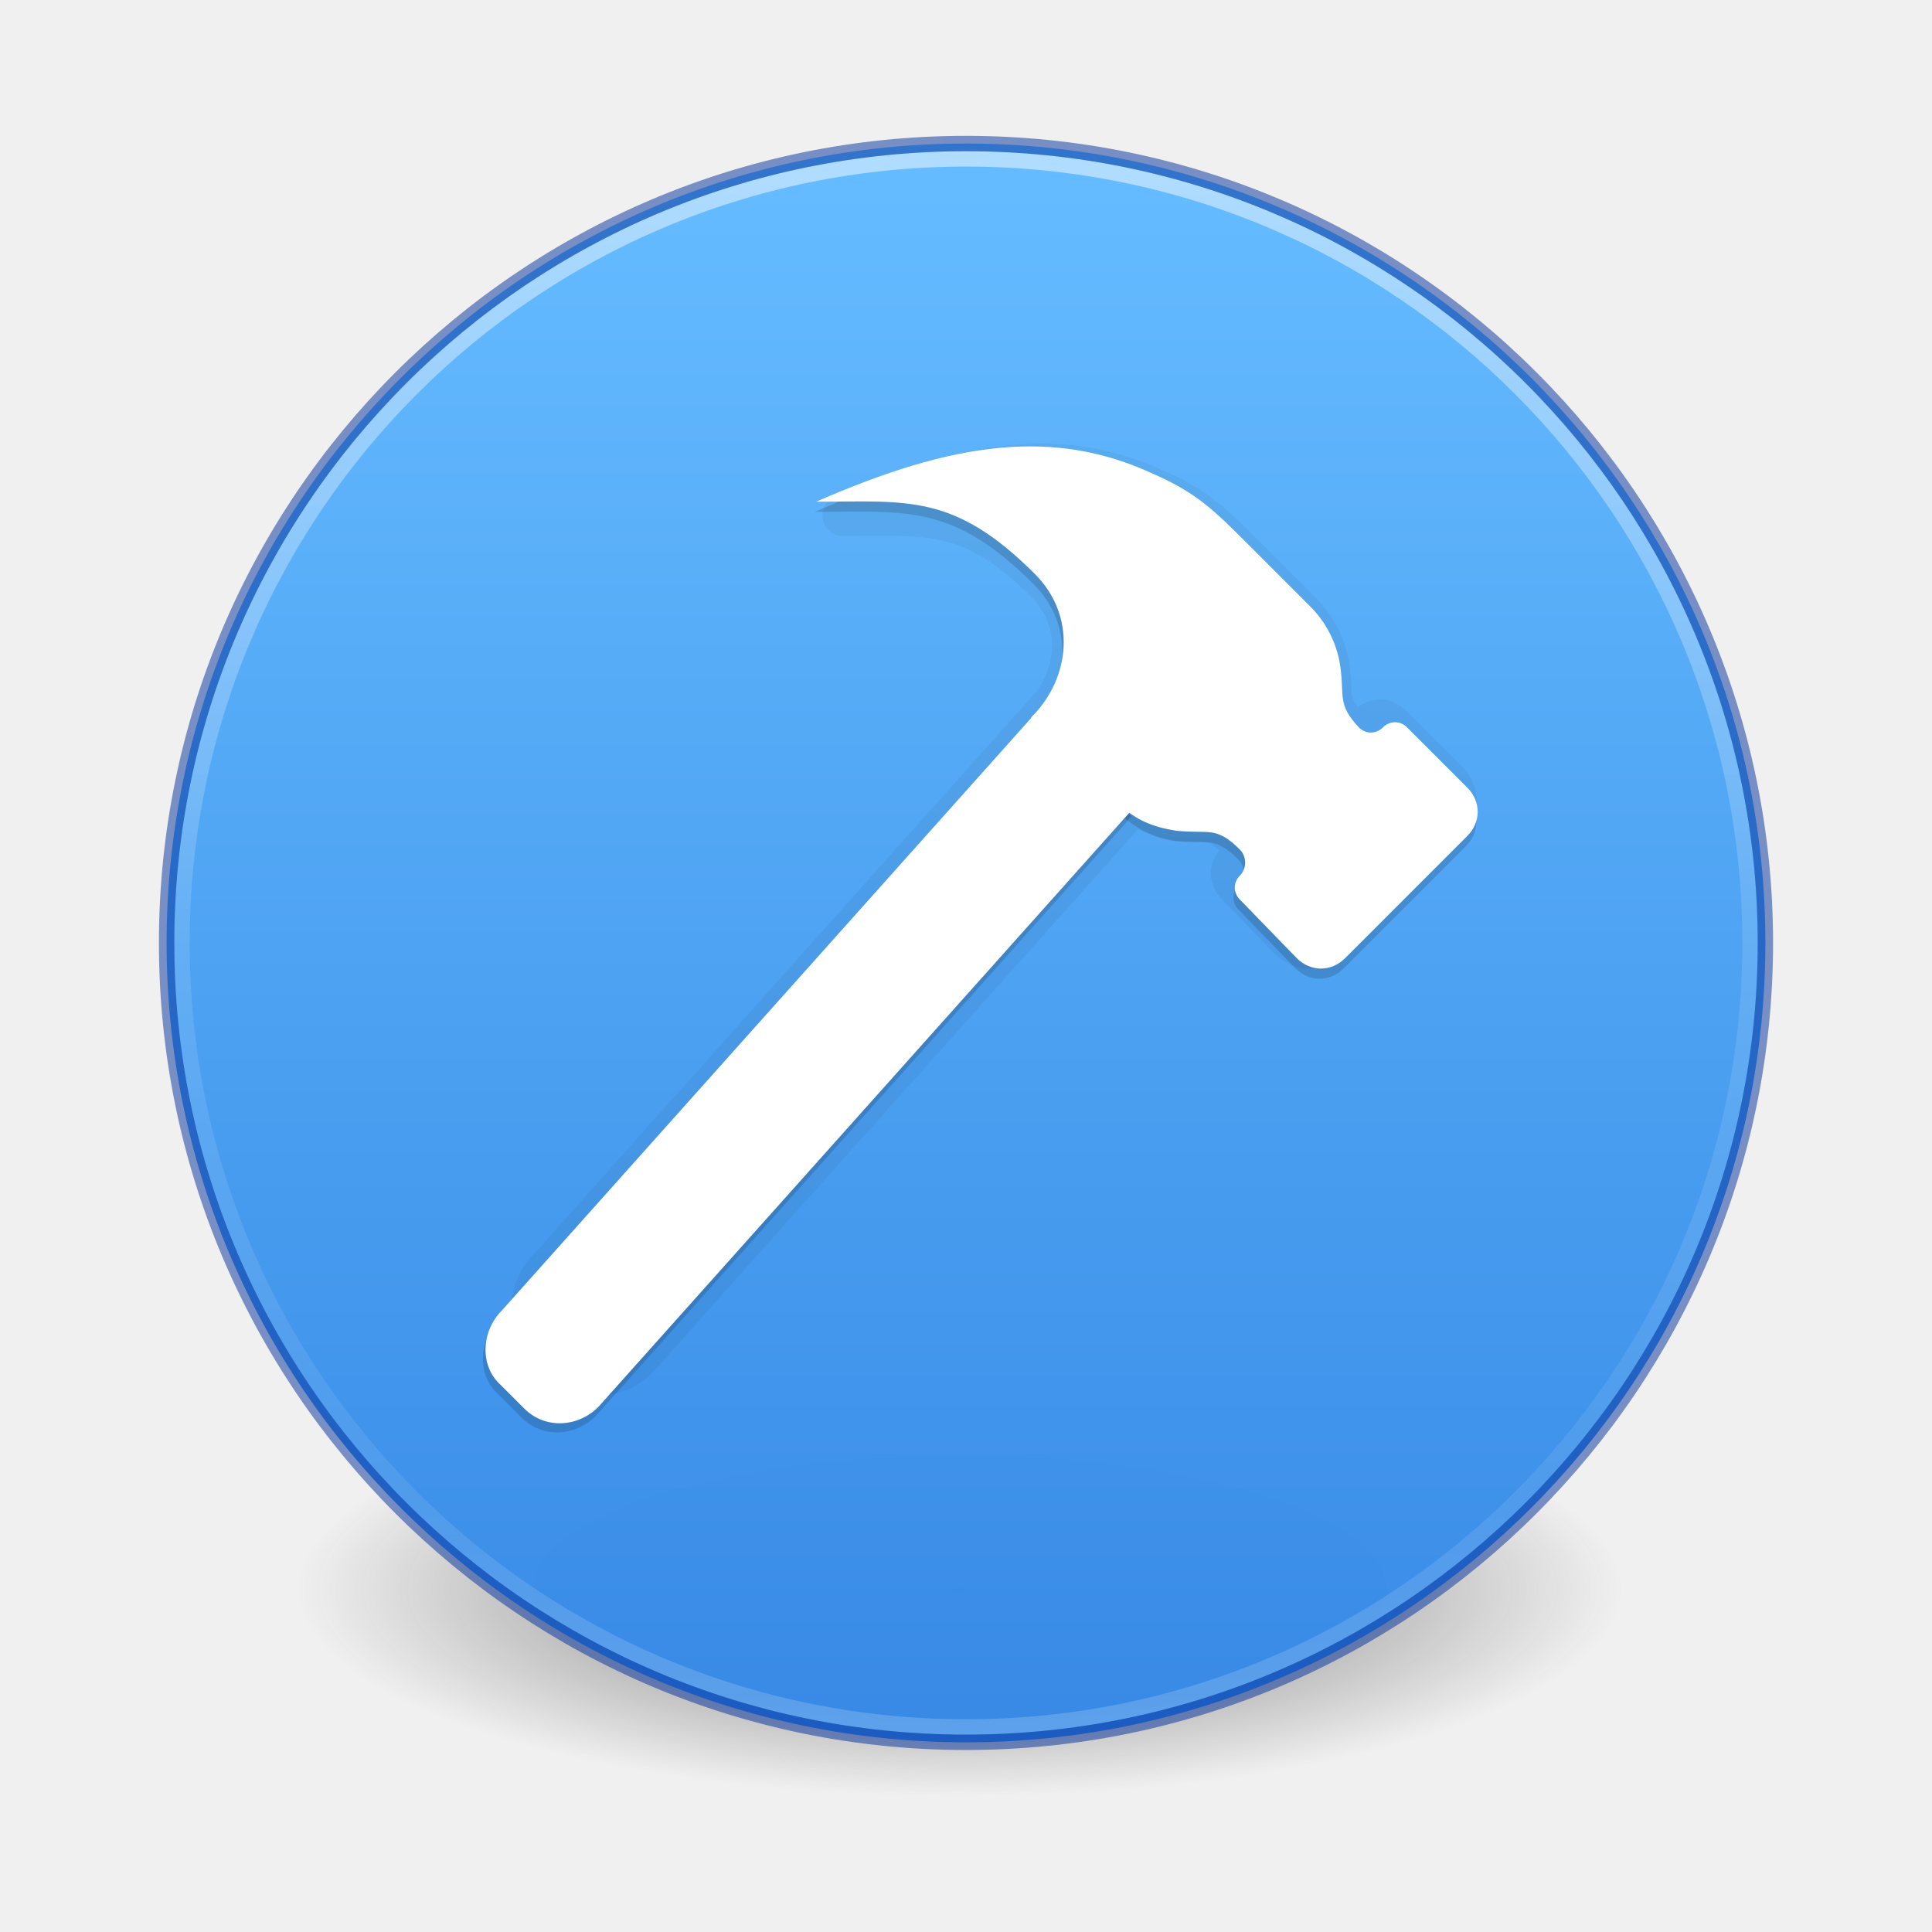
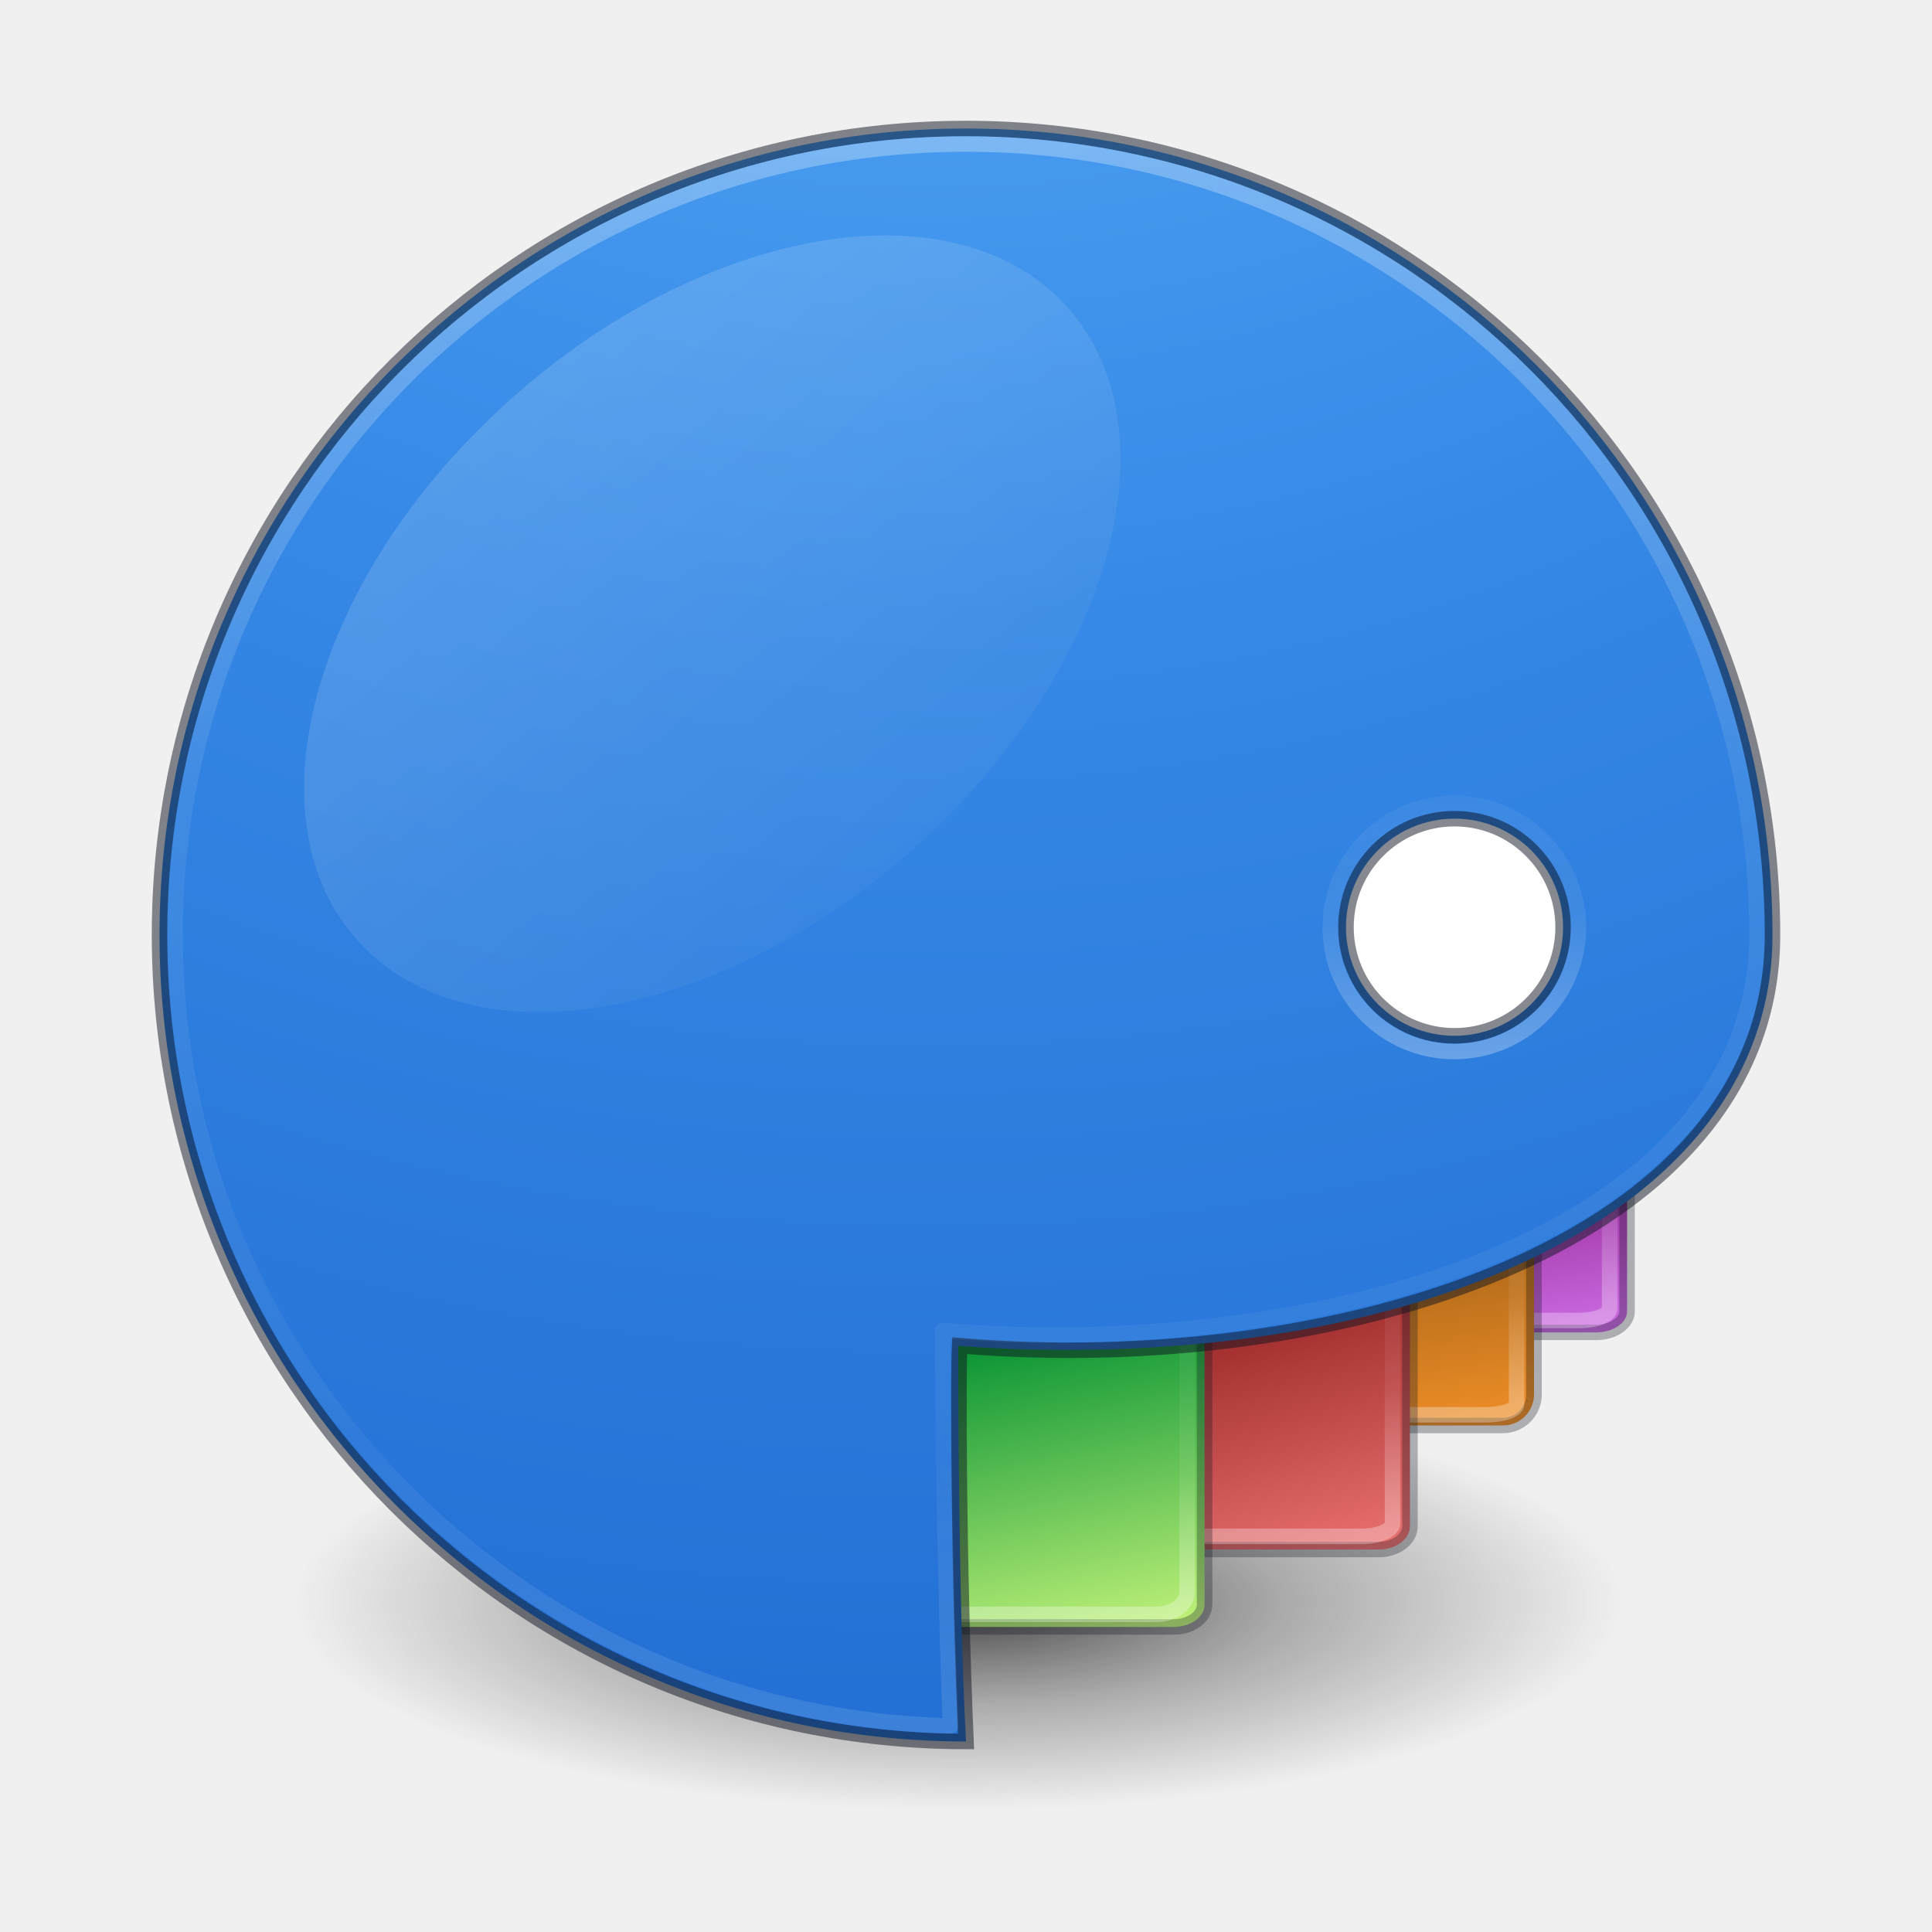
- <svg xmlns="http://www.w3.org/2000/svg" xmlns:xlink="http://www.w3.org/1999/xlink" version="1.1" width="64" height="64" id="svg3767">
-   <defs id="defs3769">
-     <linearGradient id="linearGradient4011">
-       <stop id="stop4013" style="stop-color:#ffffff;stop-opacity:1" offset="0" />
-       <stop id="stop4015" style="stop-color:#ffffff;stop-opacity:0.235" offset="0.508" />
-       <stop id="stop4017" style="stop-color:#ffffff;stop-opacity:0.157" offset="0.835" />
-       <stop id="stop4019" style="stop-color:#ffffff;stop-opacity:0.392" offset="1" />
+ <svg xmlns="http://www.w3.org/2000/svg" xmlns:ns1="http://www.openswatchbook.org/uri/2009/osb" xmlns:xlink="http://www.w3.org/1999/xlink" version="1.1" width="64" height="64" id="svg5157">
+   <defs id="defs5159">
+     <linearGradient id="linearGradient1289">
+       <stop offset="0" style="stop-color:#cdf87e;stop-opacity:1" id="stop1285" />
+       <stop offset="1" style="stop-color:#109737;stop-opacity:1" id="stop1287" />
    </linearGradient>
-     <radialGradient xlink:href="#linearGradient3820-7-2-8-6" id="radialGradient3163" gradientUnits="userSpaceOnUse" gradientTransform="matrix(0.6869404,0,0,0.2146169,-4.02174,4.573331)" cx="99.157" cy="186.171" fx="99.157" fy="186.171" r="62.769" />
+     <linearGradient id="linearGradient1283">
+       <stop id="stop1275" style="stop-color:#ffffff;stop-opacity:1" offset="0" />
+       <stop id="stop1281" style="stop-color:#ffffff;stop-opacity:0.255" offset="1" />
+     </linearGradient>
+     <linearGradient id="linearGradient1115">
+       <stop id="stop1107" style="stop-color:#db7ef8;stop-opacity:1" offset="0" />
+       <stop id="stop1113" style="stop-color:#7e0d77;stop-opacity:1" offset="1" />
+     </linearGradient>
+     <linearGradient id="linearGradient1105">
+       <stop id="stop1097" style="stop-color:#f39129;stop-opacity:1" offset="0" />
+       <stop id="stop1103" style="stop-color:#7e4b0d;stop-opacity:1" offset="1" />
+     </linearGradient>
+     <linearGradient id="linearGradient1091">
+       <stop id="stop1083" style="stop-color:#f87e7e;stop-opacity:1" offset="0" />
+       <stop id="stop1089" style="stop-color:#7e0e0d;stop-opacity:1" offset="1" />
+     </linearGradient>
+     <linearGradient id="linearGradient1081">
+       <stop id="stop1073" style="stop-color:#cdf87e;stop-opacity:1" offset="0" />
+       <stop id="stop1079" style="stop-color:#1d7e0d;stop-opacity:1" offset="1" />
+     </linearGradient>
+     <linearGradient id="linearGradient952" ns1:paint="solid">
+       <stop style="stop-color:#000000;stop-opacity:1;" offset="0" id="stop950" />
+     </linearGradient>
    <linearGradient id="linearGradient3820-7-2-8-6">
      <stop id="stop3822-2-6-5-0" style="stop-color:#3d3d3d;stop-opacity:1" offset="0" />
      <stop id="stop3864-8-7-4-1" style="stop-color:#686868;stop-opacity:0.498" offset="0.5" />
      <stop id="stop3824-1-2-6-7" style="stop-color:#686868;stop-opacity:0" offset="1" />
    </linearGradient>
-     <linearGradient gradientTransform="matrix(2.756758,0,0,2.756758,-133.252,-67.40375)" gradientUnits="userSpaceOnUse" xlink:href="#linearGradient4011" id="linearGradient12398-3" y2="44.341" x2="71.204" y1="6.238" x1="71.204" />
-     <linearGradient gradientTransform="matrix(3.985624,0,0,2.979637,-8061.466,-9605.519)" gradientUnits="userSpaceOnUse" xlink:href="#linearGradient947-2" id="linearGradient11527-6-5" y2="3241.997" x2="2035.165" y1="3208.074" x1="2035.165" />
-     <linearGradient id="linearGradient947-2">
-       <stop id="stop943-7" style="stop-color:#64baff;stop-opacity:1" offset="0" />
-       <stop id="stop945-0" style="stop-color:#3689e6;stop-opacity:1" offset="1" />
+     <linearGradient id="linearGradient4806">
+       <stop offset="0" style="stop-color:#ffffff;stop-opacity:1" id="stop4808" />
+       <stop offset="0.424" style="stop-color:#ffffff;stop-opacity:0.235" id="stop4810" />
+       <stop offset="0.821" style="stop-color:#ffffff;stop-opacity:0.157" id="stop4812" />
+       <stop offset="1" style="stop-color:#ffffff;stop-opacity:0.392" id="stop4814" />
    </linearGradient>
-     <radialGradient cx="66.127" cy="48.768" r="31" fx="66.127" fy="48.768" id="radialGradient3381" xlink:href="#linearGradient3242-7-3-8-0-4-58-06" gradientUnits="userSpaceOnUse" gradientTransform="matrix(0,2.423525,-2.639279,0,226.369,-84.88818)" />
+     <linearGradient xlink:href="#linearGradient4806" id="linearGradient3118" gradientUnits="userSpaceOnUse" gradientTransform="matrix(4.16388,0,0,4.16388,-236.0326,-50.53443)" x1="71.204" y1="15.369" x2="71.204" y2="40.496" />
+     <radialGradient xlink:href="#linearGradient3820-7-2-8-6" id="radialGradient3163" gradientUnits="userSpaceOnUse" gradientTransform="matrix(0.6850502,0,0,0.2150277,-3.927532,68.46817)" cx="99.157" cy="186.171" fx="99.157" fy="186.171" r="62.769" />
    <linearGradient id="linearGradient3242-7-3-8-0-4-58-06">
-       <stop id="stop3244-5-8-5-6-4-3-8" style="stop-color:#cdf87e;stop-opacity:1" offset="0" />
-       <stop id="stop3246-9-5-1-5-3-0-7" style="stop-color:#a2e34f;stop-opacity:1" offset="0.262" />
-       <stop id="stop3248-7-2-0-7-5-35-9" style="stop-color:#68b723;stop-opacity:1" offset="0.661" />
-       <stop id="stop3250-8-2-8-5-6-40-4" style="stop-color:#1d7e0d;stop-opacity:1" offset="1" />
+       <stop offset="0" style="stop-color:#cdf87e;stop-opacity:1" id="stop3244-5-8-5-6-4-3-8" />
+       <stop offset="0.262" style="stop-color:#a2e34f;stop-opacity:1" id="stop3246-9-5-1-5-3-0-7" />
+       <stop offset="0.661" style="stop-color:#68b723;stop-opacity:1" id="stop3248-7-2-0-7-5-35-9" />
+       <stop offset="1" style="stop-color:#1d7e0d;stop-opacity:1" id="stop3250-8-2-8-5-6-40-4" />
    </linearGradient>
-     <linearGradient x1="24.139" y1="9.176" x2="24.139" y2="37.13" id="linearGradient3030" xlink:href="#linearGradient4361" gradientUnits="userSpaceOnUse" gradientTransform="matrix(2.113467,0,0,1.645562,50.72421,61.89995)" />
+     <radialGradient gradientTransform="matrix(0,2.423525,-2.639279,0,226.369,-84.88818)" gradientUnits="userSpaceOnUse" xlink:href="#linearGradient3242-7-3-8-0-4-58-06" id="radialGradient3381" fy="48.768" fx="66.127" r="31" cy="48.768" cx="66.127" />
+     <linearGradient gradientTransform="matrix(2.113467,0,0,1.645562,50.72421,61.89995)" gradientUnits="userSpaceOnUse" xlink:href="#linearGradient4361" id="linearGradient3030" y2="37.13" x2="24.139" y1="9.176" x1="24.139" />
    <linearGradient id="linearGradient4361">
-       <stop id="stop4363" style="stop-color:#ffffff;stop-opacity:1" offset="0" />
-       <stop id="stop4365" style="stop-color:#ffffff;stop-opacity:0.235" offset="0" />
-       <stop id="stop4367" style="stop-color:#ffffff;stop-opacity:0.157" offset="1" />
-       <stop id="stop4369" style="stop-color:#ffffff;stop-opacity:0.392" offset="1" />
+       <stop offset="0" style="stop-color:#ffffff;stop-opacity:1" id="stop4363" />
+       <stop offset="0" style="stop-color:#ffffff;stop-opacity:0.235" id="stop4365" />
+       <stop offset="1" style="stop-color:#ffffff;stop-opacity:0.157" id="stop4367" />
+       <stop offset="1" style="stop-color:#ffffff;stop-opacity:0.392" id="stop4369" />
    </linearGradient>
-     <linearGradient x1="24.139" y1="19.795" x2="24.139" y2="26.485" id="linearGradient3030-1" xlink:href="#linearGradient4351" gradientUnits="userSpaceOnUse" gradientTransform="matrix(1.659245,0,0,2.092852,60.83215,51.57179)" />
+     <linearGradient gradientTransform="matrix(1.659245,0,0,2.092852,60.83215,51.57179)" gradientUnits="userSpaceOnUse" xlink:href="#linearGradient4351" id="linearGradient3030-1" y2="26.485" x2="24.139" y1="19.795" x1="24.139" />
    <linearGradient id="linearGradient4351">
-       <stop id="stop4353" style="stop-color:#ffffff;stop-opacity:1" offset="0" />
-       <stop id="stop4355" style="stop-color:#ffffff;stop-opacity:0.235" offset="0" />
-       <stop id="stop4357" style="stop-color:#ffffff;stop-opacity:0.157" offset="1" />
-       <stop id="stop4359" style="stop-color:#ffffff;stop-opacity:0.392" offset="1" />
+       <stop offset="0" style="stop-color:#ffffff;stop-opacity:1" id="stop4353" />
+       <stop offset="0" style="stop-color:#ffffff;stop-opacity:0.235" id="stop4355" />
+       <stop offset="1" style="stop-color:#ffffff;stop-opacity:0.157" id="stop4357" />
+       <stop offset="1" style="stop-color:#ffffff;stop-opacity:0.392" id="stop4359" />
    </linearGradient>
-     <linearGradient x1="24" y1="5" x2="24" y2="43" id="linearGradient4136" xlink:href="#linearGradient3924" gradientUnits="userSpaceOnUse" gradientTransform="matrix(1.042264,0,0,1.042264,-90.64145,-28.68048)" />
-     <linearGradient id="linearGradient3924">
-       <stop id="stop3926" style="stop-color:#ffffff;stop-opacity:1" offset="0" />
-       <stop id="stop3928" style="stop-color:#ffffff;stop-opacity:0.235" offset="0.063" />
-       <stop id="stop3930" style="stop-color:#ffffff;stop-opacity:0.157" offset="0.951" />
-       <stop id="stop3932" style="stop-color:#ffffff;stop-opacity:0.392" offset="1" />
+     <radialGradient cx="-14.891" cy="11.546" r="20" fx="-14.891" fy="11.546" id="radialGradient3183" xlink:href="#linearGradient4330" gradientUnits="userSpaceOnUse" gradientTransform="matrix(-9.9735355e-6,17.90064,18.57144,0,-152.285,218.151)" />
+     <linearGradient id="linearGradient4330">
+       <stop offset="0" style="stop-color:#64baff;stop-opacity:1" id="stop4332" />
+       <stop offset="0.262" style="stop-color:#3689e6;stop-opacity:1" id="stop4334" />
+       <stop offset="0.705" style="stop-color:#0d52bf;stop-opacity:1" id="stop4336" />
+       <stop offset="1" style="stop-color:#0d52bf;stop-opacity:1" id="stop4338" />
    </linearGradient>
-     <radialGradient cx="4.993" cy="43.5" r="2.5" fx="4.993" fy="43.5" id="radialGradient4093" xlink:href="#linearGradient3688-166-749-5" gradientUnits="userSpaceOnUse" gradientTransform="matrix(2.003784,0,0,1.4,27.98813,-17.4)" />
-     <linearGradient id="linearGradient3688-166-749-5">
-       <stop id="stop2883-0" style="stop-color:#181818;stop-opacity:1" offset="0" />
-       <stop id="stop2885-5" style="stop-color:#181818;stop-opacity:0" offset="1" />
-     </linearGradient>
-     <radialGradient cx="4.993" cy="43.5" r="2.5" fx="4.993" fy="43.5" id="radialGradient4095" xlink:href="#linearGradient3688-166-749-5" gradientUnits="userSpaceOnUse" gradientTransform="matrix(2.003784,0,0,1.4,-20.01187,-104.4)" />
-     <linearGradient x1="25.058" y1="47.028" x2="25.058" y2="39.999" id="linearGradient4097" xlink:href="#linearGradient3702-501-757-0" gradientUnits="userSpaceOnUse" />
-     <linearGradient id="linearGradient3702-501-757-0">
-       <stop id="stop2895-0" style="stop-color:#181818;stop-opacity:0" offset="0" />
-       <stop id="stop2897-2" style="stop-color:#181818;stop-opacity:1" offset="0.5" />
-       <stop id="stop2899-6" style="stop-color:#181818;stop-opacity:0" offset="1" />
-     </linearGradient>
-     <linearGradient id="linearGradient3811">
-       <stop id="stop3813" style="stop-color:#000000;stop-opacity:1" offset="0" />
-       <stop id="stop3815" style="stop-color:#000000;stop-opacity:0" offset="1" />
-     </linearGradient>
-     <radialGradient cx="-4.029" cy="93.468" r="35.338" fx="-4.029" fy="93.468" id="radialGradient6276" xlink:href="#linearGradient3811" gradientUnits="userSpaceOnUse" gradientTransform="matrix(0.5942607,0,0,0.06482844,-63.23298,9.747255)" />
-     <radialGradient gradientTransform="matrix(0,5.968304,-11.75784,0,52.33704,-82.78654)" gradientUnits="userSpaceOnUse" xlink:href="#linearGradient2867-449-88-871-390-598-476-591-434-148-57-177-3-8" id="radialGradient5521-1" fy="9.957" fx="7.32" r="12.672" cy="9.957" cx="7.85" />
-     <linearGradient id="linearGradient2867-449-88-871-390-598-476-591-434-148-57-177-3-8">
-       <stop id="stop3750-8-9" style="stop-color:#90dbec;stop-opacity:1" offset="0" />
-       <stop id="stop3752-3-2" style="stop-color:#42baea;stop-opacity:1" offset="0.262" />
-       <stop id="stop3754-7-2" style="stop-color:#3689e6;stop-opacity:1" offset="0.705" />
-       <stop id="stop3756-9-3" style="stop-color:#2b63a0;stop-opacity:1" offset="1" />
-     </linearGradient>
+     <linearGradient xlink:href="#linearGradient1081" id="linearGradient982" x1="-23" y1="92" x2="-32" y2="70" gradientUnits="userSpaceOnUse" gradientTransform="matrix(1,0,0,0.72103,100,43.66524)" />
+     <linearGradient xlink:href="#linearGradient1091" id="linearGradient982-3" x1="-21.125" y1="95.811" x2="-33.125" y2="64" gradientUnits="userSpaceOnUse" gradientTransform="matrix(1,0,0,0.7544643,113.125,-28.28571)" />
+     <linearGradient xlink:href="#linearGradient4806" id="linearGradient996-5" x1="70" y1="112" x2="70" y2="86" gradientUnits="userSpaceOnUse" gradientTransform="matrix(1,0,0,0.7544643,12.625,-45.26116)" />
+     <linearGradient xlink:href="#linearGradient4806" id="linearGradient1059" gradientUnits="userSpaceOnUse" gradientTransform="matrix(1,0,0,0.6116071,20.625,-36.90402)" x1="70" y1="112" x2="70" y2="86" />
+     <linearGradient xlink:href="#linearGradient1105" id="linearGradient1061" gradientUnits="userSpaceOnUse" gradientTransform="matrix(1,0,0,0.6116071,121.125,-23.14286)" x1="-23.125" y1="93.431" x2="-31.125" y2="60.73" />
+     <linearGradient xlink:href="#linearGradient4806" id="linearGradient1069" gradientUnits="userSpaceOnUse" gradientTransform="matrix(1,0,0,0.6830357,26.625,-51.08259)" x1="70" y1="112" x2="70" y2="86" />
+     <linearGradient xlink:href="#linearGradient1115" id="linearGradient1071" gradientUnits="userSpaceOnUse" gradientTransform="matrix(1,0,0,0.6830357,127.125,-35.71429)" x1="-21.125" y1="96.209" x2="-27.125" y2="69.856" />
+     <radialGradient xlink:href="#linearGradient3820-7-2-8-6" id="radialGradient1095" gradientUnits="userSpaceOnUse" gradientTransform="matrix(0.6850502,0,0,0.2150277,-3.927532,68.46817)" cx="99.157" cy="186.171" fx="99.157" fy="186.171" r="62.769" />
+     <linearGradient xlink:href="#linearGradient1289" id="linearGradient982-9" x1="-23.884" y1="94.613" x2="-31.884" y2="66.875" gradientUnits="userSpaceOnUse" gradientTransform="matrix(1,0,0,0.72103,99.88388,-20.21864)" />
+     <linearGradient xlink:href="#linearGradient4806" id="linearGradient996-0" x1="70" y1="112" x2="70" y2="86" gradientUnits="userSpaceOnUse" gradientTransform="matrix(1,0,0,0.72103,-0.616117,-36.44182)" />
+     <radialGradient cx="-14.891" cy="11.546" r="20" fx="-14.891" fy="11.546" id="radialGradient3183-0" xlink:href="#linearGradient4330" gradientUnits="userSpaceOnUse" gradientTransform="matrix(-9.9735355e-6,17.90064,18.57144,0,-152.285,154.151)" />
+     <linearGradient xlink:href="#linearGradient4806" id="linearGradient3118-9" gradientUnits="userSpaceOnUse" gradientTransform="matrix(4.16388,0,0,4.16388,-236.0326,-114.5344)" x1="71.204" y1="15.369" x2="71.204" y2="40.496" />
+     <linearGradient xlink:href="#linearGradient4806" id="linearGradient964" x1="91.997" y1="69.754" x2="91.997" y2="51.752" gradientUnits="userSpaceOnUse" gradientTransform="matrix(1.33318,0,0,1.33318,-26.648,-82.99499)" />
+     <linearGradient xlink:href="#linearGradient1283" id="linearGradient1273" x1="28" y1="62" x2="55.416" y2="64.417" gradientUnits="userSpaceOnUse" gradientTransform="matrix(1.393085,0,0,1.392741,-38.6862,-132.9729)" />
  </defs>
-   <g id="g3401" transform="matrix(0.5092456,0,0,0.5092456,-0.8464469,29.96228)">
-     <path d="m 107.212,44.529 a 43.119,13.471 0 1 1 -86.237,0 43.119,13.471 0 1 1 86.237,0 z" id="path3818-0-5-0" style="fill:url(#radialGradient3163);fill-opacity:1;stroke:none" />
-     <path style="color:#000000;display:inline;overflow:visible;visibility:visible;opacity:0.99;fill:url(#linearGradient11527-6-5);fill-opacity:1;fill-rule:nonzero;stroke:none;stroke-width:1;marker:none;enable-background:accumulate" id="path2555-7-8-5-0-9" d="M 64.5,-49.5 C 35.808,-49.5 12.5,-26.192 12.5,2.5 12.5,31.192 35.808,54.5 64.5,54.5 93.192,54.5 116.5,31.192 116.5,2.5 c 0,-28.692 -23.308,-52 -52,-52 z" />
-     <path style="color:#000000;display:inline;overflow:visible;visibility:visible;opacity:0.5;fill:none;stroke:url(#linearGradient12398-3);stroke-width:1;stroke-linecap:round;stroke-linejoin:round;stroke-miterlimit:4;stroke-dasharray:none;stroke-dashoffset:0;stroke-opacity:1;marker:none;enable-background:accumulate" id="path8655-6-0-9-5-0" d="m 115.5,2.498 c 0,28.167 -22.835,51.002 -50.999,51.002 -28.167,0 -51.001,-22.835 -51.001,-51.002 0,-28.166 22.834,-50.998 51.001,-50.998 28.164,0 50.999,22.832 50.999,50.998 z" />
-     <path style="color:#000000;clip-rule:nonzero;display:inline;overflow:visible;visibility:visible;opacity:0.5;isolation:auto;mix-blend-mode:normal;color-interpolation:sRGB;color-interpolation-filters:linearRGB;solid-color:#000000;solid-opacity:1;fill:none;fill-opacity:1;fill-rule:nonzero;stroke:#002e99;stroke-width:1;stroke-linecap:round;stroke-linejoin:round;stroke-miterlimit:4;stroke-dasharray:none;stroke-dashoffset:0;stroke-opacity:1;marker:none;color-rendering:auto;image-rendering:auto;shape-rendering:auto;text-rendering:auto;enable-background:accumulate" id="path2555-4" d="M 64.5,-49.5 C 35.808,-49.5 12.5,-26.192 12.5,2.5 12.5,31.192 35.808,54.5 64.5,54.5 93.192,54.5 116.5,31.192 116.5,2.5 c 0,-28.692 -23.308,-52 -52,-52 z" />
-     <g id="g3375" transform="matrix(1.062804,0,0,1.062804,-2.449344,-69.53326)">
-       <path style="opacity:0.05;fill-opacity:1;stroke:#000000;stroke-width:2.514;stroke-linecap:round;stroke-linejoin:round;stroke-miterlimit:4;stroke-dasharray:none;stroke-opacity:1" d="m 67.693,53.839 c 2.249,-2.249 2.543,-5.77 0.196,-8.117 -4.597,-4.597 -7.237,-4.108 -12.42,-4.108 7.824,-3.423 13.496,-4.205 19.169,-1.565 2.445,1.076 3.423,2.054 5.379,4.01 l 3.521,3.521 c 0.88,0.88 1.467,2.054 1.663,3.227 0.293,1.858 -0.196,2.249 1.076,3.619 0.391,0.391 0.978,0.391 1.369,0 0.391,-0.391 0.978,-0.391 1.369,0 l 3.423,3.423 c 0.782,0.782 0.782,1.956 0,2.738 l -6.944,6.944 c -0.782,0.782 -1.956,0.782 -2.738,0 l -3.227,-3.325 c -0.391,-0.391 -0.391,-0.978 0,-1.369 0.391,-0.391 0.391,-1.076 0,-1.467 -1.369,-1.369 -1.76,-0.88 -3.619,-1.076 -1.271,-0.196 -2.313,-0.737 -3.193,-1.617 m -5.022,-4.838 5.298,5.109 -5.298,-5.109 -30.318,33.937 c -1.174,1.174 -1.271,3.13 -0.098,4.205 l 1.369,1.369 c 1.174,1.174 3.032,1.076 4.205,-0.098 l 30.416,-34.034" id="path15-0" />
-       <path style="opacity:0.15;fill-opacity:1;stroke-width:1;stroke-miterlimit:4;stroke-dasharray:none" d="m 66.923,54.575 c 2.425,-2.425 2.741,-6.221 0.211,-8.752 -4.956,-4.956 -7.803,-4.429 -13.391,-4.429 8.435,-3.69 14.551,-4.534 20.666,-1.687 2.636,1.16 3.69,2.214 5.799,4.323 l 3.796,3.796 c 0.949,0.949 1.582,2.214 1.792,3.48 0.316,2.003 -0.211,2.425 1.16,3.901 0.422,0.422 1.054,0.422 1.476,0 0.422,-0.422 1.054,-0.422 1.476,0 l 3.69,3.69 c 0.844,0.844 0.844,2.109 0,2.952 l -7.486,7.486 c -0.844,0.844 -2.109,0.844 -2.952,0 l -3.48,-3.585 c -0.422,-0.422 -0.422,-1.054 0,-1.476 0.422,-0.422 0.422,-1.16 0,-1.582 -1.476,-1.476 -1.898,-0.949 -3.901,-1.16 -1.371,-0.211 -2.493,-0.794 -3.442,-1.743 l -5.415,-5.216" id="path15-2" />
-       <path style="opacity:1;fill:#ffffff;fill-opacity:1" d="m 67.004,53.953 c 2.425,-2.425 2.741,-6.221 0.211,-8.752 -4.956,-4.956 -7.803,-4.429 -13.391,-4.429 8.435,-3.69 14.551,-4.534 20.666,-1.687 2.636,1.16 3.69,2.214 5.799,4.323 l 3.796,3.796 c 0.949,0.949 1.582,2.214 1.792,3.48 0.316,2.003 -0.211,2.425 1.16,3.901 0.422,0.422 1.054,0.422 1.476,0 0.422,-0.422 1.054,-0.422 1.476,0 l 3.69,3.69 c 0.844,0.844 0.844,2.109 0,2.952 l -7.486,7.486 c -0.844,0.844 -2.109,0.844 -2.952,0 l -3.48,-3.585 c -0.422,-0.422 -0.422,-1.054 0,-1.476 0.422,-0.422 0.422,-1.16 0,-1.582 -1.476,-1.476 -1.898,-0.949 -3.901,-1.16 -1.371,-0.211 -2.493,-0.646 -3.442,-1.595 l -5.464,-5.216" id="path15" />
-       <path style="opacity:0.15;fill-opacity:1;stroke-width:1;stroke-miterlimit:4;stroke-dasharray:none" d="M 67.115,54.239 34.428,90.827 c -1.265,1.265 -1.371,3.374 -0.105,4.534 l 1.476,1.476 c 1.265,1.265 3.269,1.16 4.534,-0.105 L 73.125,60.038 Z" id="path17-7" />
-       <path style="opacity:1;fill:#ffffff;fill-opacity:1" d="M 67.275,53.682 34.589,90.269 c -1.265,1.265 -1.371,3.374 -0.105,4.534 l 1.476,1.476 c 1.265,1.265 3.269,1.16 4.534,-0.105 L 73.285,59.481 Z" id="path17" />
+   <g id="g3424" transform="matrix(0.5137615,0,0,0.5137615,-1.137638,30.20184)">
+     <rect ry="1.366" rx="2" y="8" x="87.125" height="19.125" width="20" id="rect1063" style="opacity:1;fill:url(#linearGradient1071);fill-opacity:1;stroke:none;stroke-width:1;stroke-opacity:1;paint-order:markers fill stroke" />
+     <rect style="opacity:0.3;fill:none;fill-opacity:1;stroke:#0e141f;stroke-width:1;stroke-opacity:1;paint-order:markers fill stroke" id="rect1065" width="20" height="19.125" x="87.125" y="8" rx="2" ry="1.366" />
+     <rect style="opacity:0.3;fill:none;fill-opacity:1;stroke:url(#linearGradient1069);stroke-width:1;stroke-opacity:1;paint-order:markers fill stroke" id="rect1067" width="20" height="19.125" x="86" y="7.232" rx="2" ry="0.768" />
+     <rect style="opacity:1;fill:url(#linearGradient1061);fill-opacity:1;stroke:none;stroke-width:1;stroke-opacity:1;paint-order:markers fill stroke" id="rect1053" width="20" height="17.125" x="81.125" y="16" rx="2" ry="2" />
+     <rect ry="2" rx="2" y="16" x="81.125" height="17.125" width="20" id="rect1055" style="opacity:0.3;fill:none;fill-opacity:1;stroke:#0e141f;stroke-width:1;stroke-opacity:1;paint-order:markers fill stroke" />
+     <g transform="translate(0,-64)" id="g4178">
+       <path d="M 107,108.5 C 107.005,115.955 87.752,122 64,122 40.248,122 20.995,115.955 21,108.5 20.995,101.045 40.747,95 64.499,95 88.25,95 107.005,101.045 107,108.5 Z" id="path1093" style="fill:url(#radialGradient1095);fill-opacity:1;stroke:none" />
    </g>
+     <rect ry="0.688" rx="2" y="15.312" x="80" height="17.125" width="20" id="rect1057" style="opacity:0.3;fill:none;fill-opacity:1;stroke:url(#linearGradient1059);stroke-width:1;stroke-opacity:1;paint-order:markers fill stroke" />
+     <rect ry="1.509" rx="2" y="20" x="73.125" height="21.125" width="20" id="rect966-2" style="opacity:1;fill:url(#linearGradient982-3);fill-opacity:1;stroke:none;stroke-width:1;stroke-opacity:1;paint-order:markers fill stroke" />
+     <rect style="opacity:0.3;fill:none;fill-opacity:1;stroke:#0e141f;stroke-width:1;stroke-opacity:1;paint-order:markers fill stroke" id="rect984-7" width="20" height="21.125" x="73.125" y="20" rx="2" ry="1.509" />
+     <rect style="opacity:0.3;fill:none;fill-opacity:1;stroke:url(#linearGradient996-5);stroke-width:1;stroke-opacity:1;paint-order:markers fill stroke" id="rect986-0" width="20" height="21.125" x="72" y="19.151" rx="2" ry="0.849" />
+     <rect ry="1.442" rx="2" y="25.927" x="59.884" height="20.189" width="20" id="rect966-8" style="opacity:1;fill:url(#linearGradient982-9);fill-opacity:1;stroke:none;stroke-width:1;stroke-opacity:1;paint-order:markers fill stroke" />
+     <rect style="opacity:0.3;fill:none;fill-opacity:1;stroke:#0e141f;stroke-width:1;stroke-opacity:1;paint-order:markers fill stroke" id="rect984-79" width="20" height="20.189" x="59.884" y="25.927" rx="2" ry="1.442" />
+     <rect style="opacity:0.3;fill:none;fill-opacity:1;stroke:url(#linearGradient996-0);stroke-width:1;stroke-opacity:1;paint-order:markers fill stroke" id="rect986-2" width="20" height="20.189" x="58.759" y="25.116" rx="2" ry="1.442" />
+     <path d="m 64.5,-50.5 c 28.692,0 52,23.308 52,52 C 116.5,20.064 92,30 64,28 64,30 64,44 64.5,53.5 35.808,53.5 12.5,30.192 12.5,1.5 12.5,-27.192 35.808,-50.5 64.5,-50.5 Z" id="path4176-7" style="color:#000000;display:inline;overflow:visible;visibility:visible;fill:url(#radialGradient3183-0);fill-opacity:1;fill-rule:nonzero;stroke:none;stroke-width:1;stroke-opacity:1;marker:none;enable-background:accumulate" />
+     <path style="color:#000000;display:inline;overflow:visible;visibility:visible;opacity:0.5;fill:none;fill-opacity:1;fill-rule:nonzero;stroke:#0e141f;stroke-width:1;stroke-opacity:1;marker:none;enable-background:accumulate" id="path2555-7-65-3-3" d="m 64.5,-50.5 c 28.692,0 52,23.308 52,52 C 116.5,21.698 88,30 64.089,27.98 64,29.5 64,42 64.5,53.5 35.808,53.5 12.5,30.192 12.5,1.5 12.5,-27.192 35.808,-50.5 64.5,-50.5 Z" />
+     <path style="color:#000000;display:inline;overflow:visible;visibility:visible;opacity:0.3;fill:none;stroke:url(#linearGradient3118-9);stroke-width:1;stroke-linecap:round;stroke-linejoin:round;stroke-miterlimit:4;stroke-dasharray:none;stroke-dashoffset:0;stroke-opacity:1;marker:none;enable-background:accumulate" id="path3019-6" d="M 115.5,1.5 C 115.5,20.985 87,29 63,27 63,34.5 63.231,46.015 63.5,52.5 35.902,51.846 13.5,29.255 13.5,1.5 c 0,-28.167 22.833,-51 51,-51 28.167,0 51,22.833 51,51 z" />
+     <circle r="7" cy="1" cx="96" id="path141" style="fill:#ffffff;fill-opacity:1;fill-rule:evenodd" />
+     <circle style="opacity:0.5;fill:none;fill-opacity:1;fill-rule:evenodd;stroke:#0e141f;stroke-opacity:1;paint-order:markers fill stroke" id="circle948" cx="96" cy="1" r="7" />
+     <circle r="7.999" style="opacity:0.3;fill:none;fill-opacity:1;fill-rule:evenodd;stroke:url(#linearGradient964);stroke-width:1;stroke-opacity:1" id="circle956" cx="95.986" cy="1.014" />
+     <ellipse transform="matrix(0.7268223,0.6868256,-0.7235454,0.6902768,0,0)" ry="30.64" rx="19.503" cy="-46.623" cx="19.823" id="path1265" style="opacity:0.148;fill:url(#linearGradient1273);fill-opacity:1;stroke:none;stroke-width:1.001;stroke-opacity:1;paint-order:markers fill stroke" />
  </g>
</svg>
